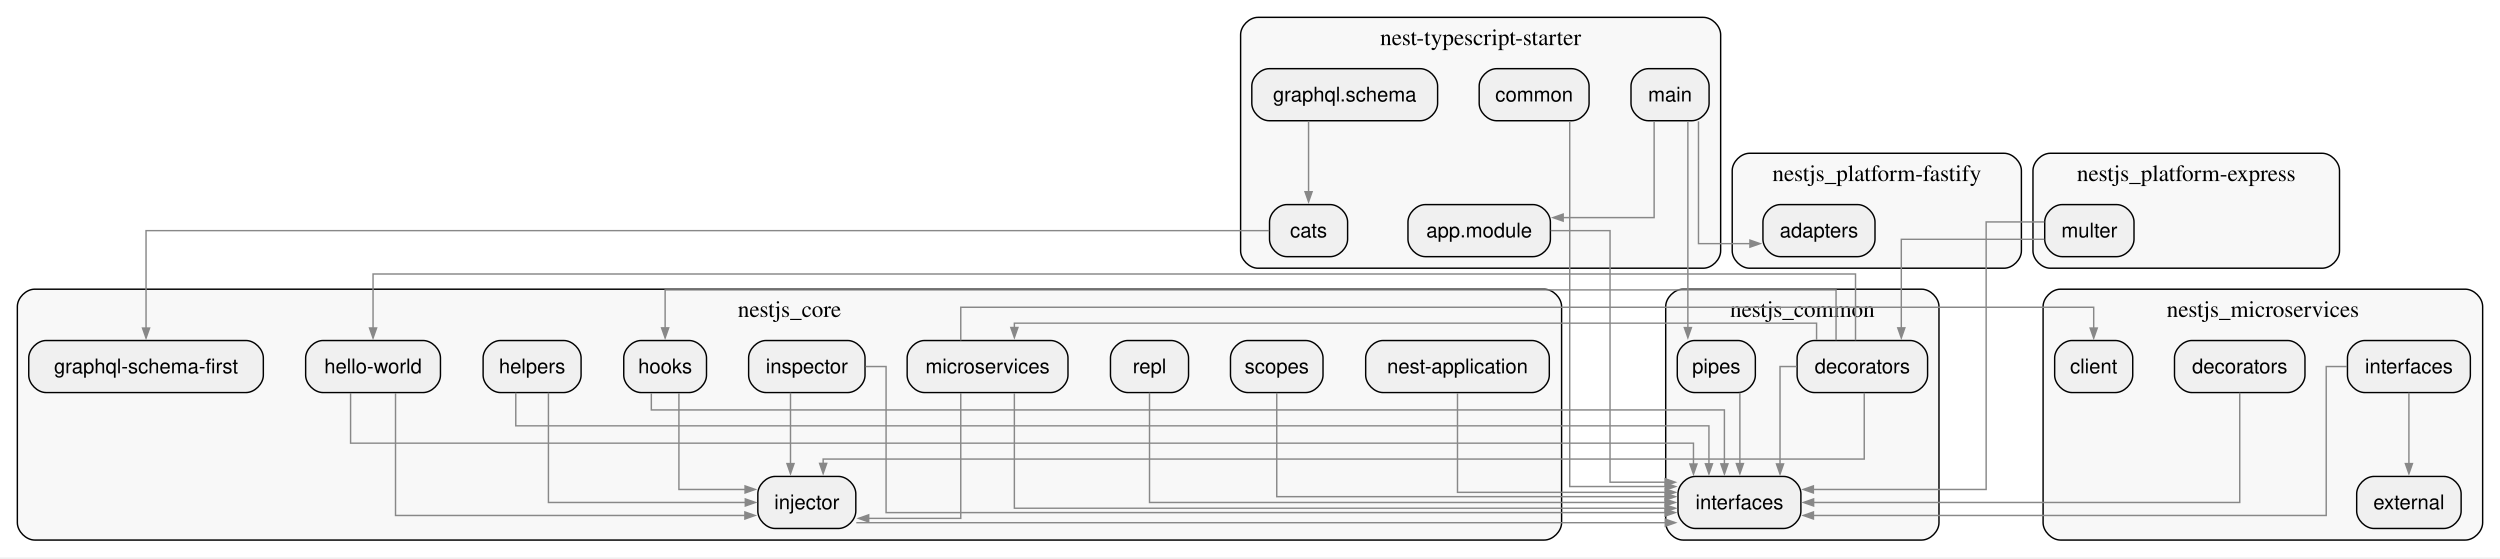
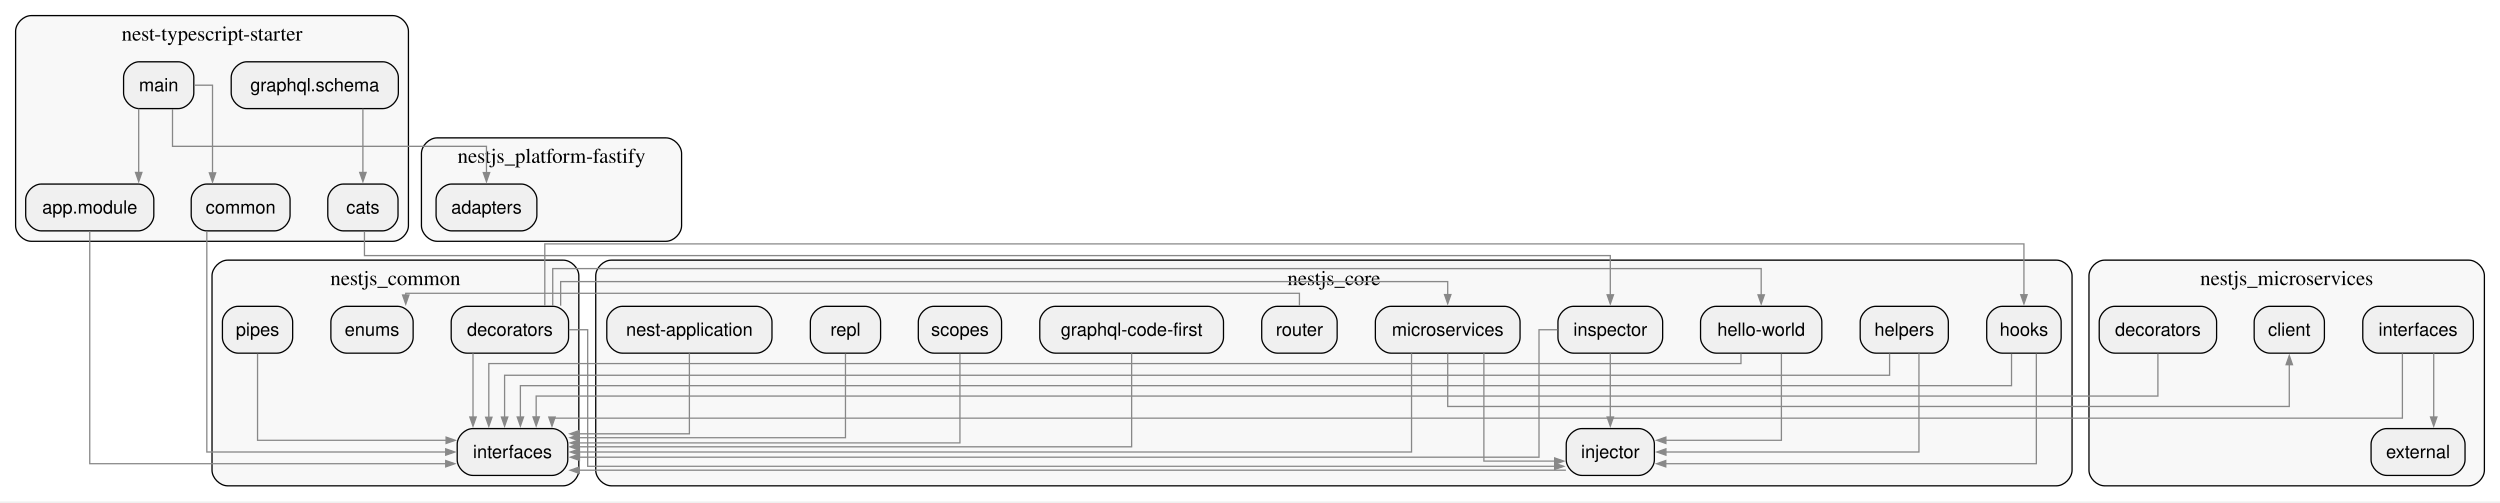
- <svg xmlns="http://www.w3.org/2000/svg" width="1729pt" height="386pt" viewBox="0.00 0.00 1729.00 386.00">
+ <svg xmlns="http://www.w3.org/2000/svg" width="1922pt" height="386pt" viewBox="0.00 0.00 1922.00 386.00">
  <g id="graph0" class="graph" transform="scale(1 1) rotate(0) translate(4 381.5)">
-     <polygon fill="white" stroke="none" points="-4,4 -4,-381.5 1725,-381.5 1725,4 -4,4" />
+     <polygon fill="white" stroke="none" points="-4,4 -4,-381.5 1918,-381.5 1918,4 -4,4" />
    <g id="clust1" class="cluster">
-       <path fill="#f8f8f8" stroke="black" d="M866,-196C866,-196 1174,-196 1174,-196 1180,-196 1186,-202 1186,-208 1186,-208 1186,-357.5 1186,-357.5 1186,-363.5 1180,-369.5 1174,-369.5 1174,-369.5 866,-369.5 866,-369.5 860,-369.5 854,-363.5 854,-357.5 854,-357.5 854,-208 854,-208 854,-202 860,-196 866,-196" />
-       <text xml:space="preserve" text-anchor="middle" x="1020" y="-350.3" font-family="Times,serif" font-size="16.00">nest-typescript-starter</text>
+       <path fill="#f8f8f8" stroke="black" d="M20,-196C20,-196 298,-196 298,-196 304,-196 310,-202 310,-208 310,-208 310,-357.5 310,-357.5 310,-363.5 304,-369.5 298,-369.5 298,-369.5 20,-369.5 20,-369.5 14,-369.5 8,-363.5 8,-357.5 8,-357.5 8,-208 8,-208 8,-202 14,-196 20,-196" />
+       <text xml:space="preserve" text-anchor="middle" x="159" y="-350.3" font-family="Times,serif" font-size="16.00">nest-typescript-starter</text>
    </g>
    <g id="clust2" class="cluster">
-       <path fill="#f8f8f8" stroke="black" d="M1160,-8C1160,-8 1325,-8 1325,-8 1331,-8 1337,-14 1337,-20 1337,-20 1337,-169.5 1337,-169.5 1337,-175.5 1331,-181.5 1325,-181.5 1325,-181.5 1160,-181.5 1160,-181.5 1154,-181.5 1148,-175.5 1148,-169.5 1148,-169.5 1148,-20 1148,-20 1148,-14 1154,-8 1160,-8" />
-       <text xml:space="preserve" text-anchor="middle" x="1242.5" y="-162.3" font-family="Times,serif" font-size="16.00">nestjs_common</text>
+       <path fill="#f8f8f8" stroke="black" d="M171,-8C171,-8 429,-8 429,-8 435,-8 441,-14 441,-20 441,-20 441,-169.5 441,-169.5 441,-175.5 435,-181.5 429,-181.5 429,-181.5 171,-181.5 171,-181.5 165,-181.5 159,-175.5 159,-169.5 159,-169.5 159,-20 159,-20 159,-14 165,-8 171,-8" />
+       <text xml:space="preserve" text-anchor="middle" x="300" y="-162.3" font-family="Times,serif" font-size="16.00">nestjs_common</text>
    </g>
    <g id="clust3" class="cluster">
-       <path fill="#f8f8f8" stroke="black" d="M20,-8C20,-8 1064,-8 1064,-8 1070,-8 1076,-14 1076,-20 1076,-20 1076,-169.5 1076,-169.5 1076,-175.5 1070,-181.5 1064,-181.5 1064,-181.5 20,-181.5 20,-181.5 14,-181.5 8,-175.5 8,-169.5 8,-169.5 8,-20 8,-20 8,-14 14,-8 20,-8" />
-       <text xml:space="preserve" text-anchor="middle" x="542" y="-162.3" font-family="Times,serif" font-size="16.00">nestjs_core</text>
+       <path fill="#f8f8f8" stroke="black" d="M466,-8C466,-8 1577,-8 1577,-8 1583,-8 1589,-14 1589,-20 1589,-20 1589,-169.5 1589,-169.5 1589,-175.5 1583,-181.5 1577,-181.5 1577,-181.5 466,-181.5 466,-181.5 460,-181.5 454,-175.5 454,-169.5 454,-169.5 454,-20 454,-20 454,-14 460,-8 466,-8" />
+       <text xml:space="preserve" text-anchor="middle" x="1021.5" y="-162.3" font-family="Times,serif" font-size="16.00">nestjs_core</text>
    </g>
    <g id="clust4" class="cluster">
-       <path fill="#f8f8f8" stroke="black" d="M1421,-8C1421,-8 1701,-8 1701,-8 1707,-8 1713,-14 1713,-20 1713,-20 1713,-169.5 1713,-169.5 1713,-175.5 1707,-181.5 1701,-181.5 1701,-181.5 1421,-181.5 1421,-181.5 1415,-181.5 1409,-175.5 1409,-169.5 1409,-169.5 1409,-20 1409,-20 1409,-14 1415,-8 1421,-8" />
-       <text xml:space="preserve" text-anchor="middle" x="1561" y="-162.3" font-family="Times,serif" font-size="16.00">nestjs_microservices</text>
+       <path fill="#f8f8f8" stroke="black" d="M1614,-8C1614,-8 1894,-8 1894,-8 1900,-8 1906,-14 1906,-20 1906,-20 1906,-169.5 1906,-169.5 1906,-175.5 1900,-181.5 1894,-181.5 1894,-181.5 1614,-181.5 1614,-181.5 1608,-181.5 1602,-175.5 1602,-169.5 1602,-169.5 1602,-20 1602,-20 1602,-14 1608,-8 1614,-8" />
+       <text xml:space="preserve" text-anchor="middle" x="1754" y="-162.3" font-family="Times,serif" font-size="16.00">nestjs_microservices</text>
    </g>
    <g id="clust5" class="cluster">
-       <path fill="#f8f8f8" stroke="black" d="M1414,-196C1414,-196 1602,-196 1602,-196 1608,-196 1614,-202 1614,-208 1614,-208 1614,-263.5 1614,-263.5 1614,-269.5 1608,-275.5 1602,-275.5 1602,-275.5 1414,-275.5 1414,-275.5 1408,-275.5 1402,-269.5 1402,-263.5 1402,-263.5 1402,-208 1402,-208 1402,-202 1408,-196 1414,-196" />
-       <text xml:space="preserve" text-anchor="middle" x="1508" y="-256.3" font-family="Times,serif" font-size="16.00">nestjs_platform-express</text>
-     </g>
-     <g id="clust6" class="cluster">
-       <path fill="#f8f8f8" stroke="black" d="M1206,-196C1206,-196 1382,-196 1382,-196 1388,-196 1394,-202 1394,-208 1394,-208 1394,-263.5 1394,-263.5 1394,-269.5 1388,-275.5 1382,-275.5 1382,-275.5 1206,-275.5 1206,-275.5 1200,-275.5 1194,-269.5 1194,-263.5 1194,-263.5 1194,-208 1194,-208 1194,-202 1200,-196 1206,-196" />
-       <text xml:space="preserve" text-anchor="middle" x="1294" y="-256.3" font-family="Times,serif" font-size="16.00">nestjs_platform-fastify</text>
+       <path fill="#f8f8f8" stroke="black" d="M332,-196C332,-196 508,-196 508,-196 514,-196 520,-202 520,-208 520,-208 520,-263.5 520,-263.5 520,-269.5 514,-275.5 508,-275.5 508,-275.5 332,-275.5 332,-275.5 326,-275.5 320,-269.5 320,-263.5 320,-263.5 320,-208 320,-208 320,-202 326,-196 332,-196" />
+       <text xml:space="preserve" text-anchor="middle" x="420" y="-256.3" font-family="Times,serif" font-size="16.00">nestjs_platform-fastify</text>
    </g>
    <g id="node1" class="node">
-       <path fill="#f0f0f0" stroke="black" d="M1056.25,-240C1056.25,-240 981.75,-240 981.75,-240 975.75,-240 969.75,-234 969.75,-228 969.75,-228 969.75,-216 969.75,-216 969.75,-210 975.75,-204 981.75,-204 981.75,-204 1056.25,-204 1056.25,-204 1062.25,-204 1068.25,-210 1068.25,-216 1068.25,-216 1068.25,-228 1068.25,-228 1068.25,-234 1062.25,-240 1056.25,-240" />
-       <text xml:space="preserve" text-anchor="middle" x="1019" y="-217.32" font-family="Helvetica,sans-Serif" font-size="14.00">app.module</text>
+       <path fill="#f0f0f0" stroke="black" d="M102.25,-240C102.25,-240 27.75,-240 27.75,-240 21.75,-240 15.75,-234 15.75,-228 15.75,-228 15.75,-216 15.75,-216 15.75,-210 21.75,-204 27.75,-204 27.75,-204 102.25,-204 102.25,-204 108.25,-204 114.25,-210 114.25,-216 114.25,-216 114.25,-228 114.25,-228 114.25,-234 108.25,-240 102.25,-240" />
+       <text xml:space="preserve" text-anchor="middle" x="65" y="-217.32" font-family="Helvetica,sans-Serif" font-size="14.00">app.module</text>
+     </g>
+     <g id="node8" class="node">
+       <path fill="#f0f0f0" stroke="black" d="M420.5,-52C420.5,-52 359.5,-52 359.5,-52 353.5,-52 347.5,-46 347.5,-40 347.5,-40 347.5,-28 347.5,-28 347.5,-22 353.5,-16 359.5,-16 359.5,-16 420.5,-16 420.5,-16 426.5,-16 432.5,-22 432.5,-28 432.5,-28 432.5,-40 432.5,-40 432.5,-46 426.5,-52 420.5,-52" />
+       <text xml:space="preserve" text-anchor="middle" x="390" y="-29.32" font-family="Helvetica,sans-Serif" font-size="14.00">interfaces</text>
+     </g>
+     <g id="edge1" class="edge">
+       <path fill="none" stroke="#888888" d="M65,-203.82C65,-155.05 65,-25 65,-25 65,-25 338.66,-25 338.66,-25" />
+       <polygon fill="#888888" stroke="#888888" points="338.66,-27.45 345.66,-25 338.66,-22.55 338.66,-27.45" />
+     </g>
+     <g id="node2" class="node">
+       <path fill="#f0f0f0" stroke="black" d="M290,-240C290,-240 260,-240 260,-240 254,-240 248,-234 248,-228 248,-228 248,-216 248,-216 248,-210 254,-204 260,-204 260,-204 290,-204 290,-204 296,-204 302,-210 302,-216 302,-216 302,-228 302,-228 302,-234 296,-240 290,-240" />
+       <text xml:space="preserve" text-anchor="middle" x="275" y="-217.32" font-family="Helvetica,sans-Serif" font-size="14.00">cats</text>
+     </g>
+     <g id="node15" class="node">
+       <path fill="#f0f0f0" stroke="black" d="M1262.25,-146C1262.25,-146 1205.75,-146 1205.75,-146 1199.75,-146 1193.75,-140 1193.75,-134 1193.75,-134 1193.75,-122 1193.75,-122 1193.75,-116 1199.75,-110 1205.75,-110 1205.75,-110 1262.25,-110 1262.25,-110 1268.25,-110 1274.25,-116 1274.25,-122 1274.25,-122 1274.25,-134 1274.25,-134 1274.25,-140 1268.25,-146 1262.25,-146" />
+       <text xml:space="preserve" text-anchor="middle" x="1234" y="-123.33" font-family="Helvetica,sans-Serif" font-size="14.00">inspector</text>
+     </g>
+     <g id="edge2" class="edge">
+       <path fill="none" stroke="#888888" d="M276.19,-203.5C276.19,-194.25 276.19,-185 276.19,-185 276.19,-185 1234,-185 1234,-185 1234,-185 1234,-154.86 1234,-154.86" />
+       <polygon fill="#888888" stroke="#888888" points="1236.45,-154.86 1234,-147.86 1231.55,-154.86 1236.45,-154.86" />
+     </g>
+     <g id="node3" class="node">
+       <path fill="#f0f0f0" stroke="black" d="M207,-240C207,-240 155,-240 155,-240 149,-240 143,-234 143,-228 143,-228 143,-216 143,-216 143,-210 149,-204 155,-204 155,-204 207,-204 207,-204 213,-204 219,-210 219,-216 219,-216 219,-228 219,-228 219,-234 213,-240 207,-240" />
+       <text xml:space="preserve" text-anchor="middle" x="181" y="-217.32" font-family="Helvetica,sans-Serif" font-size="14.00">common</text>
+     </g>
+     <g id="edge3" class="edge">
+       <path fill="none" stroke="#888888" d="M155,-203.63C155,-156.33 155,-34 155,-34 155,-34 338.66,-34 338.66,-34" />
+       <polygon fill="#888888" stroke="#888888" points="338.66,-36.45 345.66,-34 338.66,-31.55 338.66,-36.45" />
+     </g>
+     <g id="node4" class="node">
+       <path fill="#f0f0f0" stroke="black" d="M290.25,-334C290.25,-334 185.75,-334 185.75,-334 179.75,-334 173.75,-328 173.75,-322 173.75,-322 173.75,-310 173.75,-310 173.75,-304 179.75,-298 185.75,-298 185.75,-298 290.25,-298 290.25,-298 296.25,-298 302.25,-304 302.25,-310 302.25,-310 302.25,-322 302.25,-322 302.25,-328 296.25,-334 290.25,-334" />
+       <text xml:space="preserve" text-anchor="middle" x="238" y="-311.32" font-family="Helvetica,sans-Serif" font-size="14.00">graphql.schema</text>
+     </g>
+     <g id="edge4" class="edge">
+       <path fill="none" stroke="#888888" d="M275,-297.88C275,-297.88 275,-248.9 275,-248.9" />
+       <polygon fill="#888888" stroke="#888888" points="277.45,-248.9 275,-241.9 272.55,-248.9 277.45,-248.9" />
+     </g>
+     <g id="node5" class="node">
+       <path fill="#f0f0f0" stroke="black" d="M133,-334C133,-334 103,-334 103,-334 97,-334 91,-328 91,-322 91,-322 91,-310 91,-310 91,-304 97,-298 103,-298 103,-298 133,-298 133,-298 139,-298 145,-304 145,-310 145,-310 145,-322 145,-322 145,-328 139,-334 133,-334" />
+       <text xml:space="preserve" text-anchor="middle" x="118" y="-311.32" font-family="Helvetica,sans-Serif" font-size="14.00">main</text>
+     </g>
+     <g id="edge5" class="edge">
+       <path fill="none" stroke="#888888" d="M102.62,-297.88C102.62,-297.88 102.62,-248.9 102.62,-248.9" />
+       <polygon fill="#888888" stroke="#888888" points="105.08,-248.9 102.63,-241.9 100.18,-248.9 105.08,-248.9" />
+     </g>
+     <g id="edge6" class="edge">
+       <path fill="none" stroke="#888888" d="M145.37,-316C153.06,-316 159.38,-316 159.38,-316 159.38,-316 159.38,-248.64 159.38,-248.64" />
+       <polygon fill="#888888" stroke="#888888" points="161.83,-248.64 159.38,-241.64 156.93,-248.64 161.83,-248.64" />
+     </g>
+     <g id="node25" class="node">
+       <path fill="#f0f0f0" stroke="black" d="M396.75,-240C396.75,-240 343.25,-240 343.25,-240 337.25,-240 331.25,-234 331.25,-228 331.25,-228 331.25,-216 331.25,-216 331.25,-210 337.25,-204 343.25,-204 343.25,-204 396.75,-204 396.75,-204 402.75,-204 408.75,-210 408.75,-216 408.75,-216 408.75,-228 408.75,-228 408.75,-234 402.75,-240 396.75,-240" />
+       <text xml:space="preserve" text-anchor="middle" x="370" y="-217.32" font-family="Helvetica,sans-Serif" font-size="14.00">adapters</text>
+     </g>
+     <g id="edge7" class="edge">
+       <path fill="none" stroke="#888888" d="M128.62,-297.69C128.62,-284.5 128.62,-269 128.62,-269 128.62,-269 370,-269 370,-269 370,-269 370,-248.82 370,-248.82" />
+       <polygon fill="#888888" stroke="#888888" points="372.45,-248.82 370,-241.82 367.55,-248.82 372.45,-248.82" />
+     </g>
+     <g id="node6" class="node">
+       <path fill="#f0f0f0" stroke="black" d="M421.12,-146C421.12,-146 354.88,-146 354.88,-146 348.88,-146 342.88,-140 342.88,-134 342.88,-134 342.88,-122 342.88,-122 342.88,-116 348.88,-110 354.88,-110 354.88,-110 421.12,-110 421.12,-110 427.12,-110 433.12,-116 433.12,-122 433.12,-122 433.12,-134 433.12,-134 433.12,-140 427.12,-146 421.12,-146" />
+       <text xml:space="preserve" text-anchor="middle" x="388" y="-123.33" font-family="Helvetica,sans-Serif" font-size="14.00">decorators</text>
+     </g>
+     <g id="edge8" class="edge">
+       <path fill="none" stroke="#888888" d="M359.64,-109.88C359.64,-109.88 359.64,-60.9 359.64,-60.9" />
+       <polygon fill="#888888" stroke="#888888" points="362.09,-60.9 359.64,-53.9 357.19,-60.9 362.09,-60.9" />
+     </g>
+     <g id="node11" class="node">
+       <path fill="#f0f0f0" stroke="black" d="M1384.62,-146C1384.62,-146 1315.38,-146 1315.38,-146 1309.38,-146 1303.38,-140 1303.38,-134 1303.38,-134 1303.38,-122 1303.38,-122 1303.38,-116 1309.38,-110 1315.38,-110 1315.38,-110 1384.62,-110 1384.62,-110 1390.62,-110 1396.62,-116 1396.62,-122 1396.62,-122 1396.62,-134 1396.62,-134 1396.62,-140 1390.62,-146 1384.62,-146" />
+       <text xml:space="preserve" text-anchor="middle" x="1350" y="-123.33" font-family="Helvetica,sans-Serif" font-size="14.00">hello-world</text>
+     </g>
+     <g id="edge9" class="edge">
+       <path fill="none" stroke="#888888" d="M420.94,-146.31C420.94,-159.5 420.94,-175 420.94,-175 420.94,-175 1350,-175 1350,-175 1350,-175 1350,-154.82 1350,-154.82" />
+       <polygon fill="#888888" stroke="#888888" points="1352.45,-154.82 1350,-147.82 1347.55,-154.82 1352.45,-154.82" />
+     </g>
+     <g id="node13" class="node">
+       <path fill="#f0f0f0" stroke="black" d="M1568.62,-146C1568.62,-146 1535.38,-146 1535.38,-146 1529.38,-146 1523.38,-140 1523.38,-134 1523.38,-134 1523.38,-122 1523.38,-122 1523.38,-116 1529.38,-110 1535.38,-110 1535.38,-110 1568.62,-110 1568.62,-110 1574.62,-110 1580.62,-116 1580.62,-122 1580.62,-122 1580.62,-134 1580.62,-134 1580.62,-140 1574.62,-146 1568.62,-146" />
+       <text xml:space="preserve" text-anchor="middle" x="1552" y="-123.33" font-family="Helvetica,sans-Serif" font-size="14.00">hooks</text>
+     </g>
+     <g id="edge10" class="edge">
+       <path fill="none" stroke="#888888" d="M414.84,-146.38C414.84,-165.91 414.84,-194 414.84,-194 414.84,-194 1552,-194 1552,-194 1552,-194 1552,-154.9 1552,-154.9" />
+       <polygon fill="#888888" stroke="#888888" points="1554.45,-154.9 1552,-147.9 1549.55,-154.9 1554.45,-154.9" />
+     </g>
+     <g id="node14" class="node">
+       <path fill="#f0f0f0" stroke="black" d="M1255.88,-52C1255.88,-52 1212.12,-52 1212.12,-52 1206.12,-52 1200.12,-46 1200.12,-40 1200.12,-40 1200.12,-28 1200.12,-28 1200.12,-22 1206.12,-16 1212.12,-16 1212.12,-16 1255.88,-16 1255.88,-16 1261.88,-16 1267.88,-22 1267.88,-28 1267.88,-28 1267.88,-40 1267.88,-40 1267.88,-46 1261.88,-52 1255.88,-52" />
+       <text xml:space="preserve" text-anchor="middle" x="1234" y="-29.32" font-family="Helvetica,sans-Serif" font-size="14.00">injector</text>
+     </g>
+     <g id="edge11" class="edge">
+       <path fill="none" stroke="#888888" d="M433.33,-128C441.68,-128 447.81,-128 447.81,-128 447.81,-128 447.81,-23 447.81,-23 447.81,-23 1191.2,-23 1191.2,-23" />
+       <polygon fill="#888888" stroke="#888888" points="1191.2,-25.45 1198.2,-23 1191.2,-20.55 1191.2,-25.45" />
+     </g>
+     <g id="node16" class="node">
+       <path fill="#f0f0f0" stroke="black" d="M1152.62,-146C1152.62,-146 1065.38,-146 1065.38,-146 1059.38,-146 1053.38,-140 1053.38,-134 1053.38,-134 1053.38,-122 1053.38,-122 1053.38,-116 1059.38,-110 1065.38,-110 1065.38,-110 1152.62,-110 1152.62,-110 1158.62,-110 1164.62,-116 1164.62,-122 1164.62,-122 1164.62,-134 1164.62,-134 1164.62,-140 1158.62,-146 1152.62,-146" />
+       <text xml:space="preserve" text-anchor="middle" x="1109" y="-123.33" font-family="Helvetica,sans-Serif" font-size="14.00">microservices</text>
+     </g>
+     <g id="edge12" class="edge">
+       <path fill="none" stroke="#888888" d="M427.03,-146.5C427.03,-155.75 427.03,-165 427.03,-165 427.03,-165 1109,-165 1109,-165 1109,-165 1109,-155.01 1109,-155.01" />
+       <polygon fill="#888888" stroke="#888888" points="1111.45,-155.01 1109,-148.01 1106.55,-155.01 1111.45,-155.01" />
    </g>
    <g id="node7" class="node">
-       <path fill="#f0f0f0" stroke="black" d="M1229.5,-52C1229.5,-52 1168.5,-52 1168.5,-52 1162.5,-52 1156.5,-46 1156.5,-40 1156.5,-40 1156.5,-28 1156.5,-28 1156.5,-22 1162.5,-16 1168.5,-16 1168.5,-16 1229.5,-16 1229.5,-16 1235.5,-16 1241.5,-22 1241.5,-28 1241.5,-28 1241.5,-40 1241.5,-40 1241.5,-46 1235.5,-52 1229.5,-52" />
-       <text xml:space="preserve" text-anchor="middle" x="1199" y="-29.32" font-family="Helvetica,sans-Serif" font-size="14.00">interfaces</text>
-     </g>
-     <g id="edge1" class="edge">
-       <path fill="none" stroke="#888888" d="M1068.49,-222C1089.61,-222 1109.5,-222 1109.5,-222 1109.5,-222 1109.5,-48 1109.5,-48 1109.5,-48 1147.57,-48 1147.57,-48" />
-       <polygon fill="#888888" stroke="#888888" points="1147.57,-50.45 1154.57,-48 1147.57,-45.55 1147.57,-50.45" />
-     </g>
-     <g id="node2" class="node">
-       <path fill="#f0f0f0" stroke="black" d="M916,-240C916,-240 886,-240 886,-240 880,-240 874,-234 874,-228 874,-228 874,-216 874,-216 874,-210 880,-204 886,-204 886,-204 916,-204 916,-204 922,-204 928,-210 928,-216 928,-216 928,-228 928,-228 928,-234 922,-240 916,-240" />
-       <text xml:space="preserve" text-anchor="middle" x="901" y="-217.32" font-family="Helvetica,sans-Serif" font-size="14.00">cats</text>
+       <path fill="#f0f0f0" stroke="black" d="M301.62,-146C301.62,-146 262.38,-146 262.38,-146 256.38,-146 250.38,-140 250.38,-134 250.38,-134 250.38,-122 250.38,-122 250.38,-116 256.38,-110 262.38,-110 262.38,-110 301.62,-110 301.62,-110 307.62,-110 313.62,-116 313.62,-122 313.62,-122 313.62,-134 313.62,-134 313.62,-140 307.62,-146 301.62,-146" />
+       <text xml:space="preserve" text-anchor="middle" x="282" y="-123.33" font-family="Helvetica,sans-Serif" font-size="14.00">enums</text>
    </g>
    <g id="node9" class="node">
-       <path fill="#f0f0f0" stroke="black" d="M166.12,-146C166.12,-146 27.88,-146 27.88,-146 21.88,-146 15.88,-140 15.88,-134 15.88,-134 15.88,-122 15.88,-122 15.88,-116 21.88,-110 27.88,-110 27.88,-110 166.12,-110 166.12,-110 172.12,-110 178.12,-116 178.12,-122 178.12,-122 178.12,-134 178.12,-134 178.12,-140 172.12,-146 166.12,-146" />
-       <text xml:space="preserve" text-anchor="middle" x="97" y="-123.33" font-family="Helvetica,sans-Serif" font-size="14.00">graphql-schema-first</text>
-     </g>
-     <g id="edge2" class="edge">
-       <path fill="none" stroke="#888888" d="M873.79,-222C733.35,-222 97,-222 97,-222 97,-222 97,-154.64 97,-154.64" />
-       <polygon fill="#888888" stroke="#888888" points="99.45,-154.64 97,-147.64 94.55,-154.64 99.45,-154.64" />
-     </g>
-     <g id="node3" class="node">
-       <path fill="#f0f0f0" stroke="black" d="M1083,-334C1083,-334 1031,-334 1031,-334 1025,-334 1019,-328 1019,-322 1019,-322 1019,-310 1019,-310 1019,-304 1025,-298 1031,-298 1031,-298 1083,-298 1083,-298 1089,-298 1095,-304 1095,-310 1095,-310 1095,-322 1095,-322 1095,-328 1089,-334 1083,-334" />
-       <text xml:space="preserve" text-anchor="middle" x="1057" y="-311.32" font-family="Helvetica,sans-Serif" font-size="14.00">common</text>
-     </g>
-     <g id="edge3" class="edge">
-       <path fill="none" stroke="#888888" d="M1081.62,-297.8C1081.62,-237.04 1081.62,-45 1081.62,-45 1081.62,-45 1147.78,-45 1147.78,-45" />
-       <polygon fill="#888888" stroke="#888888" points="1147.78,-47.45 1154.78,-45 1147.78,-42.55 1147.78,-47.45" />
-     </g>
-     <g id="node4" class="node">
-       <path fill="#f0f0f0" stroke="black" d="M978.25,-334C978.25,-334 873.75,-334 873.75,-334 867.75,-334 861.75,-328 861.75,-322 861.75,-322 861.75,-310 861.75,-310 861.75,-304 867.75,-298 873.75,-298 873.75,-298 978.25,-298 978.25,-298 984.25,-298 990.25,-304 990.25,-310 990.25,-310 990.25,-322 990.25,-322 990.25,-328 984.25,-334 978.25,-334" />
-       <text xml:space="preserve" text-anchor="middle" x="926" y="-311.32" font-family="Helvetica,sans-Serif" font-size="14.00">graphql.schema</text>
-     </g>
-     <g id="edge4" class="edge">
-       <path fill="none" stroke="#888888" d="M901,-297.88C901,-297.88 901,-248.9 901,-248.9" />
-       <polygon fill="#888888" stroke="#888888" points="903.45,-248.9 901,-241.9 898.55,-248.9 903.45,-248.9" />
-     </g>
-     <g id="node5" class="node">
-       <path fill="#f0f0f0" stroke="black" d="M1166,-334C1166,-334 1136,-334 1136,-334 1130,-334 1124,-328 1124,-322 1124,-322 1124,-310 1124,-310 1124,-304 1130,-298 1136,-298 1136,-298 1166,-298 1166,-298 1172,-298 1178,-304 1178,-310 1178,-310 1178,-322 1178,-322 1178,-328 1172,-334 1166,-334" />
-       <text xml:space="preserve" text-anchor="middle" x="1151" y="-311.32" font-family="Helvetica,sans-Serif" font-size="14.00">main</text>
-     </g>
-     <g id="edge5" class="edge">
-       <path fill="none" stroke="#888888" d="M1140,-297.56C1140,-272.56 1140,-231 1140,-231 1140,-231 1077.08,-231 1077.08,-231" />
-       <polygon fill="#888888" stroke="#888888" points="1077.08,-228.55 1070.08,-231 1077.08,-233.45 1077.08,-228.55" />
-     </g>
-     <g id="node8" class="node">
-       <path fill="#f0f0f0" stroke="black" d="M1198,-146C1198,-146 1168,-146 1168,-146 1162,-146 1156,-140 1156,-134 1156,-134 1156,-122 1156,-122 1156,-116 1162,-110 1168,-110 1168,-110 1198,-110 1198,-110 1204,-110 1210,-116 1210,-122 1210,-122 1210,-134 1210,-134 1210,-140 1204,-146 1198,-146" />
-       <text xml:space="preserve" text-anchor="middle" x="1183" y="-123.33" font-family="Helvetica,sans-Serif" font-size="14.00">pipes</text>
-     </g>
-     <g id="edge6" class="edge">
-       <path fill="none" stroke="#888888" d="M1163.33,-297.63C1163.33,-297.63 1163.33,-154.96 1163.33,-154.96" />
-       <polygon fill="#888888" stroke="#888888" points="1165.78,-154.96 1163.33,-147.96 1160.88,-154.96 1165.78,-154.96" />
+       <path fill="#f0f0f0" stroke="black" d="M209,-146C209,-146 179,-146 179,-146 173,-146 167,-140 167,-134 167,-134 167,-122 167,-122 167,-116 173,-110 179,-110 179,-110 209,-110 209,-110 215,-110 221,-116 221,-122 221,-122 221,-134 221,-134 221,-140 215,-146 209,-146" />
+       <text xml:space="preserve" text-anchor="middle" x="194" y="-123.33" font-family="Helvetica,sans-Serif" font-size="14.00">pipes</text>
+     </g>
+     <g id="edge13" class="edge">
+       <path fill="none" stroke="#888888" d="M194,-109.56C194,-84.56 194,-43 194,-43 194,-43 338.96,-43 338.96,-43" />
+       <polygon fill="#888888" stroke="#888888" points="338.96,-45.45 345.96,-43 338.96,-40.55 338.96,-45.45" />
+     </g>
+     <g id="node10" class="node">
+       <path fill="#f0f0f0" stroke="black" d="M924.62,-146C924.62,-146 807.38,-146 807.38,-146 801.38,-146 795.38,-140 795.38,-134 795.38,-134 795.38,-122 795.38,-122 795.38,-116 801.38,-110 807.38,-110 807.38,-110 924.62,-110 924.62,-110 930.62,-110 936.62,-116 936.62,-122 936.62,-122 936.62,-134 936.62,-134 936.62,-140 930.62,-146 924.62,-146" />
+       <text xml:space="preserve" text-anchor="middle" x="866" y="-123.33" font-family="Helvetica,sans-Serif" font-size="14.00">graphql-code-first</text>
+     </g>
+     <g id="edge14" class="edge">
+       <path fill="none" stroke="#888888" d="M866,-109.79C866,-83.49 866,-38 866,-38 866,-38 441.17,-38 441.17,-38" />
+       <polygon fill="#888888" stroke="#888888" points="441.17,-35.55 434.17,-38 441.17,-40.45 441.17,-35.55" />
+     </g>
+     <g id="edge15" class="edge">
+       <path fill="none" stroke="#888888" d="M1334.46,-109.66C1334.46,-105.36 1334.46,-102 1334.46,-102 1334.46,-102 371.79,-102 371.79,-102 371.79,-102 371.79,-60.74 371.79,-60.74" />
+       <polygon fill="#888888" stroke="#888888" points="374.24,-60.74 371.79,-53.74 369.34,-60.74 374.24,-60.74" />
+     </g>
+     <g id="edge16" class="edge">
+       <path fill="none" stroke="#888888" d="M1365.54,-109.56C1365.54,-84.56 1365.54,-43 1365.54,-43 1365.54,-43 1276.73,-43 1276.73,-43" />
+       <polygon fill="#888888" stroke="#888888" points="1276.73,-40.55 1269.73,-43 1276.73,-45.45 1276.73,-40.55" />
+     </g>
+     <g id="node12" class="node">
+       <path fill="#f0f0f0" stroke="black" d="M1481.88,-146C1481.88,-146 1438.12,-146 1438.12,-146 1432.12,-146 1426.12,-140 1426.12,-134 1426.12,-134 1426.12,-122 1426.12,-122 1426.12,-116 1432.12,-110 1438.12,-110 1438.12,-110 1481.88,-110 1481.88,-110 1487.88,-110 1493.88,-116 1493.88,-122 1493.88,-122 1493.88,-134 1493.88,-134 1493.88,-140 1487.88,-146 1481.88,-146" />
+       <text xml:space="preserve" text-anchor="middle" x="1460" y="-123.33" font-family="Helvetica,sans-Serif" font-size="14.00">helpers</text>
+     </g>
+     <g id="edge17" class="edge">
+       <path fill="none" stroke="#888888" d="M1448.71,-109.68C1448.71,-101.21 1448.71,-93 1448.71,-93 1448.71,-93 383.93,-93 383.93,-93 383.93,-93 383.93,-60.86 383.93,-60.86" />
+       <polygon fill="#888888" stroke="#888888" points="386.38,-60.86 383.93,-53.86 381.48,-60.86 386.38,-60.86" />
+     </g>
+     <g id="edge18" class="edge">
+       <path fill="none" stroke="#888888" d="M1471.29,-109.88C1471.29,-82.56 1471.29,-34 1471.29,-34 1471.29,-34 1276.76,-34 1276.76,-34" />
+       <polygon fill="#888888" stroke="#888888" points="1276.76,-31.55 1269.76,-34 1276.76,-36.45 1276.76,-31.55" />
+     </g>
+     <g id="edge19" class="edge">
+       <path fill="none" stroke="#888888" d="M1542.46,-109.51C1542.46,-97.86 1542.46,-85 1542.46,-85 1542.46,-85 396.07,-85 396.07,-85 396.07,-85 396.07,-60.93 396.07,-60.93" />
+       <polygon fill="#888888" stroke="#888888" points="398.52,-60.93 396.07,-53.93 393.62,-60.93 398.52,-60.93" />
+     </g>
+     <g id="edge20" class="edge">
+       <path fill="none" stroke="#888888" d="M1561.54,-109.59C1561.54,-79.96 1561.54,-25 1561.54,-25 1561.54,-25 1276.64,-25 1276.64,-25" />
+       <polygon fill="#888888" stroke="#888888" points="1276.64,-22.55 1269.64,-25 1276.64,-27.45 1276.64,-22.55" />
+     </g>
+     <g id="edge21" class="edge">
+       <path fill="none" stroke="#888888" d="M1199.87,-20C1199.87,-20 441.38,-20 441.38,-20" />
+       <polygon fill="#888888" stroke="#888888" points="441.38,-17.55 434.38,-20 441.38,-22.45 441.38,-17.55" />
+     </g>
+     <g id="edge22" class="edge">
+       <path fill="none" stroke="#888888" d="M1193.3,-128C1185.23,-128 1179.19,-128 1179.19,-128 1179.19,-128 1179.19,-30 1179.19,-30 1179.19,-30 441.5,-30 441.5,-30" />
+       <polygon fill="#888888" stroke="#888888" points="441.5,-27.55 434.5,-30 441.5,-32.45 441.5,-27.55" />
+     </g>
+     <g id="edge23" class="edge">
+       <path fill="none" stroke="#888888" d="M1234,-109.88C1234,-109.88 1234,-60.9 1234,-60.9" />
+       <polygon fill="#888888" stroke="#888888" points="1236.45,-60.9 1234,-53.9 1231.55,-60.9 1236.45,-60.9" />
+     </g>
+     <g id="edge24" class="edge">
+       <path fill="none" stroke="#888888" d="M1081.19,-109.88C1081.19,-82.56 1081.19,-34 1081.19,-34 1081.19,-34 441.49,-34 441.49,-34" />
+       <polygon fill="#888888" stroke="#888888" points="441.49,-31.55 434.49,-34 441.49,-36.45 441.49,-31.55" />
+     </g>
+     <g id="edge25" class="edge">
+       <path fill="none" stroke="#888888" d="M1136.81,-109.94C1136.81,-80.89 1136.81,-27 1136.81,-27 1136.81,-27 1191.22,-27 1191.22,-27" />
+       <polygon fill="#888888" stroke="#888888" points="1191.22,-29.45 1198.22,-27 1191.22,-24.55 1191.22,-29.45" />
+     </g>
+     <g id="node21" class="node">
+       <path fill="#f0f0f0" stroke="black" d="M1771,-146C1771,-146 1741,-146 1741,-146 1735,-146 1729,-140 1729,-134 1729,-134 1729,-122 1729,-122 1729,-116 1735,-110 1741,-110 1741,-110 1771,-110 1771,-110 1777,-110 1783,-116 1783,-122 1783,-122 1783,-134 1783,-134 1783,-140 1777,-146 1771,-146" />
+       <text xml:space="preserve" text-anchor="middle" x="1756" y="-123.33" font-family="Helvetica,sans-Serif" font-size="14.00">client</text>
+     </g>
+     <g id="edge26" class="edge">
+       <path fill="none" stroke="#888888" d="M1109,-109.66C1109,-92.34 1109,-69 1109,-69 1109,-69 1756,-69 1756,-69 1756,-69 1756,-101.14 1756,-101.14" />
+       <polygon fill="#888888" stroke="#888888" points="1753.55,-101.14 1756,-108.14 1758.45,-101.14 1753.55,-101.14" />
+     </g>
+     <g id="node17" class="node">
+       <path fill="#f0f0f0" stroke="black" d="M577.5,-146C577.5,-146 474.5,-146 474.5,-146 468.5,-146 462.5,-140 462.5,-134 462.5,-134 462.5,-122 462.5,-122 462.5,-116 468.5,-110 474.5,-110 474.5,-110 577.5,-110 577.5,-110 583.5,-110 589.5,-116 589.5,-122 589.5,-122 589.5,-134 589.5,-134 589.5,-140 583.5,-146 577.5,-146" />
+       <text xml:space="preserve" text-anchor="middle" x="526" y="-123.33" font-family="Helvetica,sans-Serif" font-size="14.00">nest-application</text>
+     </g>
+     <g id="edge27" class="edge">
+       <path fill="none" stroke="#888888" d="M526,-109.85C526,-86.24 526,-48 526,-48 526,-48 441.17,-48 441.17,-48" />
+       <polygon fill="#888888" stroke="#888888" points="441.17,-45.55 434.17,-48 441.17,-50.45 441.17,-45.55" />
+     </g>
+     <g id="node18" class="node">
+       <path fill="#f0f0f0" stroke="black" d="M661,-146C661,-146 631,-146 631,-146 625,-146 619,-140 619,-134 619,-134 619,-122 619,-122 619,-116 625,-110 631,-110 631,-110 661,-110 661,-110 667,-110 673,-116 673,-122 673,-122 673,-134 673,-134 673,-140 667,-146 661,-146" />
+       <text xml:space="preserve" text-anchor="middle" x="646" y="-123.33" font-family="Helvetica,sans-Serif" font-size="14.00">repl</text>
+     </g>
+     <g id="edge28" class="edge">
+       <path fill="none" stroke="#888888" d="M646,-109.58C646,-85.13 646,-45 646,-45 646,-45 441.36,-45 441.36,-45" />
+       <polygon fill="#888888" stroke="#888888" points="441.36,-42.55 434.36,-45 441.36,-47.45 441.36,-42.55" />
+     </g>
+     <g id="node19" class="node">
+       <path fill="#f0f0f0" stroke="black" d="M1012,-146C1012,-146 978,-146 978,-146 972,-146 966,-140 966,-134 966,-134 966,-122 966,-122 966,-116 972,-110 978,-110 978,-110 1012,-110 1012,-110 1018,-110 1024,-116 1024,-122 1024,-122 1024,-134 1024,-134 1024,-140 1018,-146 1012,-146" />
+       <text xml:space="preserve" text-anchor="middle" x="995" y="-123.33" font-family="Helvetica,sans-Serif" font-size="14.00">router</text>
+     </g>
+     <g id="edge29" class="edge">
+       <path fill="none" stroke="#888888" d="M995,-146.21C995,-151.55 995,-156 995,-156 995,-156 307.94,-156 307.94,-156 307.94,-156 307.94,-154.72 307.94,-154.72" />
+       <polygon fill="#888888" stroke="#888888" points="310.39,-154.72 307.94,-147.72 305.49,-154.72 310.39,-154.72" />
+     </g>
+     <g id="node20" class="node">
+       <path fill="#f0f0f0" stroke="black" d="M754,-146C754,-146 714,-146 714,-146 708,-146 702,-140 702,-134 702,-134 702,-122 702,-122 702,-116 708,-110 714,-110 714,-110 754,-110 754,-110 760,-110 766,-116 766,-122 766,-122 766,-134 766,-134 766,-140 760,-146 754,-146" />
+       <text xml:space="preserve" text-anchor="middle" x="734" y="-123.33" font-family="Helvetica,sans-Serif" font-size="14.00">scopes</text>
+     </g>
+     <g id="edge30" class="edge">
+       <path fill="none" stroke="#888888" d="M734,-109.55C734,-84.01 734,-41 734,-41 734,-41 441.39,-41 441.39,-41" />
+       <polygon fill="#888888" stroke="#888888" points="441.39,-38.55 434.39,-41 441.39,-43.45 441.39,-38.55" />
+     </g>
+     <g id="node22" class="node">
+       <path fill="#f0f0f0" stroke="black" d="M1688.12,-146C1688.12,-146 1621.88,-146 1621.88,-146 1615.88,-146 1609.88,-140 1609.88,-134 1609.88,-134 1609.88,-122 1609.88,-122 1609.88,-116 1615.88,-110 1621.88,-110 1621.88,-110 1688.12,-110 1688.12,-110 1694.12,-110 1700.12,-116 1700.12,-122 1700.12,-122 1700.12,-134 1700.12,-134 1700.12,-140 1694.12,-146 1688.12,-146" />
+       <text xml:space="preserve" text-anchor="middle" x="1655" y="-123.33" font-family="Helvetica,sans-Serif" font-size="14.00">decorators</text>
+     </g>
+     <g id="edge32" class="edge">
+       <path fill="none" stroke="#888888" d="M1655,-109.59C1655,-94.98 1655,-77 1655,-77 1655,-77 408.21,-77 408.21,-77 408.21,-77 408.21,-61 408.21,-61" />
+       <polygon fill="#888888" stroke="#888888" points="410.66,-61 408.21,-54 405.76,-61 410.66,-61" />
+     </g>
+     <g id="node23" class="node">
+       <path fill="#f0f0f0" stroke="black" d="M1879.12,-52C1879.12,-52 1830.88,-52 1830.88,-52 1824.88,-52 1818.88,-46 1818.88,-40 1818.88,-40 1818.88,-28 1818.88,-28 1818.88,-22 1824.88,-16 1830.88,-16 1830.88,-16 1879.12,-16 1879.12,-16 1885.12,-16 1891.12,-22 1891.12,-28 1891.12,-28 1891.12,-40 1891.12,-40 1891.12,-46 1885.12,-52 1879.12,-52" />
+       <text xml:space="preserve" text-anchor="middle" x="1855" y="-29.32" font-family="Helvetica,sans-Serif" font-size="14.00">external</text>
    </g>
    <g id="node24" class="node">
-       <path fill="#f0f0f0" stroke="black" d="M1280.75,-240C1280.75,-240 1227.25,-240 1227.25,-240 1221.25,-240 1215.25,-234 1215.25,-228 1215.25,-228 1215.25,-216 1215.25,-216 1215.25,-210 1221.25,-204 1227.25,-204 1227.25,-204 1280.75,-204 1280.75,-204 1286.75,-204 1292.75,-210 1292.75,-216 1292.75,-216 1292.75,-228 1292.75,-228 1292.75,-234 1286.75,-240 1280.75,-240" />
-       <text xml:space="preserve" text-anchor="middle" x="1254" y="-217.32" font-family="Helvetica,sans-Serif" font-size="14.00">adapters</text>
-     </g>
-     <g id="edge7" class="edge">
-       <path fill="none" stroke="#888888" d="M1170.67,-297.59C1170.67,-267.96 1170.67,-213 1170.67,-213 1170.67,-213 1206.26,-213 1206.26,-213" />
-       <polygon fill="#888888" stroke="#888888" points="1206.26,-215.45 1213.26,-213 1206.26,-210.55 1206.26,-215.45" />
-     </g>
-     <g id="node6" class="node">
-       <path fill="#f0f0f0" stroke="black" d="M1317.12,-146C1317.12,-146 1250.88,-146 1250.88,-146 1244.88,-146 1238.88,-140 1238.88,-134 1238.88,-134 1238.88,-122 1238.88,-122 1238.88,-116 1244.88,-110 1250.88,-110 1250.88,-110 1317.12,-110 1317.12,-110 1323.12,-110 1329.12,-116 1329.12,-122 1329.12,-122 1329.12,-134 1329.12,-134 1329.12,-140 1323.12,-146 1317.12,-146" />
-       <text xml:space="preserve" text-anchor="middle" x="1284" y="-123.33" font-family="Helvetica,sans-Serif" font-size="14.00">decorators</text>
-     </g>
-     <g id="edge8" class="edge">
-       <path fill="none" stroke="#888888" d="M1238.58,-128C1231.82,-128 1227.06,-128 1227.06,-128 1227.06,-128 1227.06,-60.64 1227.06,-60.64" />
-       <polygon fill="#888888" stroke="#888888" points="1229.51,-60.64 1227.06,-53.64 1224.61,-60.64 1229.51,-60.64" />
-     </g>
-     <g id="node10" class="node">
-       <path fill="#f0f0f0" stroke="black" d="M288.62,-146C288.62,-146 219.38,-146 219.38,-146 213.38,-146 207.38,-140 207.38,-134 207.38,-134 207.38,-122 207.38,-122 207.38,-116 213.38,-110 219.38,-110 219.38,-110 288.62,-110 288.62,-110 294.62,-110 300.62,-116 300.62,-122 300.62,-122 300.62,-134 300.62,-134 300.62,-140 294.62,-146 288.62,-146" />
-       <text xml:space="preserve" text-anchor="middle" x="254" y="-123.33" font-family="Helvetica,sans-Serif" font-size="14.00">hello-world</text>
-     </g>
-     <g id="edge9" class="edge">
-       <path fill="none" stroke="#888888" d="M1279.28,-146.17C1279.28,-165.09 1279.28,-192 1279.28,-192 1279.28,-192 254,-192 254,-192 254,-192 254,-154.68 254,-154.68" />
-       <polygon fill="#888888" stroke="#888888" points="256.45,-154.68 254,-147.68 251.55,-154.68 256.45,-154.68" />
-     </g>
-     <g id="node12" class="node">
-       <path fill="#f0f0f0" stroke="black" d="M472.62,-146C472.62,-146 439.38,-146 439.38,-146 433.38,-146 427.38,-140 427.38,-134 427.38,-134 427.38,-122 427.38,-122 427.38,-116 433.38,-110 439.38,-110 439.38,-110 472.62,-110 472.62,-110 478.62,-110 484.62,-116 484.62,-122 484.62,-122 484.62,-134 484.62,-134 484.62,-140 478.62,-146 472.62,-146" />
-       <text xml:space="preserve" text-anchor="middle" x="456" y="-123.33" font-family="Helvetica,sans-Serif" font-size="14.00">hooks</text>
-     </g>
-     <g id="edge10" class="edge">
-       <path fill="none" stroke="#888888" d="M1265.81,-146.24C1265.81,-161.57 1265.81,-181 1265.81,-181 1265.81,-181 456,-181 456,-181 456,-181 456,-154.75 456,-154.75" />
-       <polygon fill="#888888" stroke="#888888" points="458.45,-154.75 456,-147.75 453.55,-154.75 458.45,-154.75" />
-     </g>
-     <g id="node13" class="node">
-       <path fill="#f0f0f0" stroke="black" d="M575.88,-52C575.88,-52 532.12,-52 532.12,-52 526.12,-52 520.12,-46 520.12,-40 520.12,-40 520.12,-28 520.12,-28 520.12,-22 526.12,-16 532.12,-16 532.12,-16 575.88,-16 575.88,-16 581.88,-16 587.88,-22 587.88,-28 587.88,-28 587.88,-40 587.88,-40 587.88,-46 581.88,-52 575.88,-52" />
-       <text xml:space="preserve" text-anchor="middle" x="554" y="-29.32" font-family="Helvetica,sans-Serif" font-size="14.00">injector</text>
-     </g>
-     <g id="edge11" class="edge">
-       <path fill="none" stroke="#888888" d="M1285.31,-109.83C1285.31,-90.91 1285.31,-64 1285.31,-64 1285.31,-64 565.29,-64 565.29,-64 565.29,-64 565.29,-61 565.29,-61" />
-       <polygon fill="#888888" stroke="#888888" points="567.74,-61 565.29,-54 562.84,-61 567.74,-61" />
-     </g>
-     <g id="node15" class="node">
-       <path fill="#f0f0f0" stroke="black" d="M722.62,-146C722.62,-146 635.38,-146 635.38,-146 629.38,-146 623.38,-140 623.38,-134 623.38,-134 623.38,-122 623.38,-122 623.38,-116 629.38,-110 635.38,-110 635.38,-110 722.62,-110 722.62,-110 728.62,-110 734.62,-116 734.62,-122 734.62,-122 734.62,-134 734.62,-134 734.62,-140 728.62,-146 722.62,-146" />
-       <text xml:space="preserve" text-anchor="middle" x="679" y="-123.33" font-family="Helvetica,sans-Serif" font-size="14.00">microservices</text>
-     </g>
-     <g id="edge12" class="edge">
-       <path fill="none" stroke="#888888" d="M1252.34,-146.49C1252.34,-152.66 1252.34,-158 1252.34,-158 1252.34,-158 697.54,-158 697.54,-158 697.54,-158 697.54,-155 697.54,-155" />
-       <polygon fill="#888888" stroke="#888888" points="699.99,-155 697.54,-148 695.09,-155 699.99,-155" />
-     </g>
-     <g id="edge13" class="edge">
-       <path fill="none" stroke="#888888" d="M1199.3,-109.88C1199.3,-109.88 1199.3,-60.9 1199.3,-60.9" />
-       <polygon fill="#888888" stroke="#888888" points="1201.75,-60.9 1199.3,-53.9 1196.85,-60.9 1201.75,-60.9" />
-     </g>
-     <g id="edge14" class="edge">
-       <path fill="none" stroke="#888888" d="M238.46,-109.76C238.46,-94.43 238.46,-75 238.46,-75 238.46,-75 1167.2,-75 1167.2,-75 1167.2,-75 1167.2,-60.62 1167.2,-60.62" />
-       <polygon fill="#888888" stroke="#888888" points="1169.65,-60.62 1167.2,-53.62 1164.75,-60.62 1169.65,-60.62" />
-     </g>
-     <g id="edge15" class="edge">
-       <path fill="none" stroke="#888888" d="M269.54,-109.59C269.54,-79.96 269.54,-25 269.54,-25 269.54,-25 511.17,-25 511.17,-25" />
-       <polygon fill="#888888" stroke="#888888" points="511.17,-27.45 518.17,-25 511.17,-22.55 511.17,-27.45" />
-     </g>
-     <g id="node11" class="node">
-       <path fill="#f0f0f0" stroke="black" d="M385.88,-146C385.88,-146 342.12,-146 342.12,-146 336.12,-146 330.12,-140 330.12,-134 330.12,-134 330.12,-122 330.12,-122 330.12,-116 336.12,-110 342.12,-110 342.12,-110 385.88,-110 385.88,-110 391.88,-110 397.88,-116 397.88,-122 397.88,-122 397.88,-134 397.88,-134 397.88,-140 391.88,-146 385.88,-146" />
-       <text xml:space="preserve" text-anchor="middle" x="364" y="-123.33" font-family="Helvetica,sans-Serif" font-size="14.00">helpers</text>
-     </g>
-     <g id="edge16" class="edge">
-       <path fill="none" stroke="#888888" d="M352.71,-109.9C352.71,-98.91 352.71,-87 352.71,-87 352.71,-87 1177.9,-87 1177.9,-87 1177.9,-87 1177.9,-60.75 1177.9,-60.75" />
-       <polygon fill="#888888" stroke="#888888" points="1180.35,-60.75 1177.9,-53.75 1175.45,-60.75 1180.35,-60.75" />
-     </g>
-     <g id="edge17" class="edge">
-       <path fill="none" stroke="#888888" d="M375.29,-109.88C375.29,-82.56 375.29,-34 375.29,-34 375.29,-34 511.45,-34 511.45,-34" />
-       <polygon fill="#888888" stroke="#888888" points="511.45,-36.45 518.45,-34 511.45,-31.55 511.45,-36.45" />
-     </g>
-     <g id="edge18" class="edge">
-       <path fill="none" stroke="#888888" d="M446.46,-109.51C446.46,-103.34 446.46,-98 446.46,-98 446.46,-98 1188.6,-98 1188.6,-98 1188.6,-98 1188.6,-60.68 1188.6,-60.68" />
-       <polygon fill="#888888" stroke="#888888" points="1191.05,-60.68 1188.6,-53.68 1186.15,-60.68 1191.05,-60.68" />
-     </g>
-     <g id="edge19" class="edge">
-       <path fill="none" stroke="#888888" d="M465.54,-109.56C465.54,-84.56 465.54,-43 465.54,-43 465.54,-43 511.29,-43 511.29,-43" />
-       <polygon fill="#888888" stroke="#888888" points="511.29,-45.45 518.29,-43 511.29,-40.55 511.29,-45.45" />
-     </g>
-     <g id="edge20" class="edge">
-       <path fill="none" stroke="#888888" d="M588.22,-20C588.22,-20 1147.72,-20 1147.72,-20" />
-       <polygon fill="#888888" stroke="#888888" points="1147.72,-22.45 1154.72,-20 1147.72,-17.55 1147.72,-22.45" />
-     </g>
-     <g id="node14" class="node">
-       <path fill="#f0f0f0" stroke="black" d="M582.25,-146C582.25,-146 525.75,-146 525.75,-146 519.75,-146 513.75,-140 513.75,-134 513.75,-134 513.75,-122 513.75,-122 513.75,-116 519.75,-110 525.75,-110 525.75,-110 582.25,-110 582.25,-110 588.25,-110 594.25,-116 594.25,-122 594.25,-122 594.25,-134 594.25,-134 594.25,-140 588.25,-146 582.25,-146" />
-       <text xml:space="preserve" text-anchor="middle" x="554" y="-123.33" font-family="Helvetica,sans-Serif" font-size="14.00">inspector</text>
-     </g>
-     <g id="edge21" class="edge">
-       <path fill="none" stroke="#888888" d="M594.7,-128C602.77,-128 608.81,-128 608.81,-128 608.81,-128 608.81,-27 608.81,-27 608.81,-27 1147.57,-27 1147.57,-27" />
-       <polygon fill="#888888" stroke="#888888" points="1147.57,-29.45 1154.57,-27 1147.57,-24.55 1147.57,-29.45" />
-     </g>
-     <g id="edge22" class="edge">
-       <path fill="none" stroke="#888888" d="M542.71,-109.88C542.71,-109.88 542.71,-60.9 542.71,-60.9" />
-       <polygon fill="#888888" stroke="#888888" points="545.16,-60.9 542.71,-53.9 540.26,-60.9 545.16,-60.9" />
-     </g>
-     <g id="edge23" class="edge">
-       <path fill="none" stroke="#888888" d="M697.54,-109.57C697.54,-81.18 697.54,-30 697.54,-30 697.54,-30 1147.73,-30 1147.73,-30" />
-       <polygon fill="#888888" stroke="#888888" points="1147.73,-32.45 1154.73,-30 1147.73,-27.55 1147.73,-32.45" />
-     </g>
-     <g id="edge24" class="edge">
-       <path fill="none" stroke="#888888" d="M660.46,-109.71C660.46,-79.63 660.46,-23 660.46,-23 660.46,-23 596.78,-23 596.78,-23" />
-       <polygon fill="#888888" stroke="#888888" points="596.78,-20.55 589.78,-23 596.78,-25.45 596.78,-20.55" />
-     </g>
-     <g id="node19" class="node">
-       <path fill="#f0f0f0" stroke="black" d="M1459,-146C1459,-146 1429,-146 1429,-146 1423,-146 1417,-140 1417,-134 1417,-134 1417,-122 1417,-122 1417,-116 1423,-110 1429,-110 1429,-110 1459,-110 1459,-110 1465,-110 1471,-116 1471,-122 1471,-122 1471,-134 1471,-134 1471,-140 1465,-146 1459,-146" />
-       <text xml:space="preserve" text-anchor="middle" x="1444" y="-123.33" font-family="Helvetica,sans-Serif" font-size="14.00">client</text>
-     </g>
-     <g id="edge25" class="edge">
-       <path fill="none" stroke="#888888" d="M660.46,-146.1C660.46,-157.09 660.46,-169 660.46,-169 660.46,-169 1444,-169 1444,-169 1444,-169 1444,-154.62 1444,-154.62" />
-       <polygon fill="#888888" stroke="#888888" points="1446.45,-154.62 1444,-147.62 1441.55,-154.62 1446.45,-154.62" />
-     </g>
-     <g id="node16" class="node">
-       <path fill="#f0f0f0" stroke="black" d="M1055.5,-146C1055.5,-146 952.5,-146 952.5,-146 946.5,-146 940.5,-140 940.5,-134 940.5,-134 940.5,-122 940.5,-122 940.5,-116 946.5,-110 952.5,-110 952.5,-110 1055.5,-110 1055.5,-110 1061.5,-110 1067.5,-116 1067.5,-122 1067.5,-122 1067.5,-134 1067.5,-134 1067.5,-140 1061.5,-146 1055.5,-146" />
-       <text xml:space="preserve" text-anchor="middle" x="1004" y="-123.33" font-family="Helvetica,sans-Serif" font-size="14.00">nest-application</text>
-     </g>
-     <g id="edge26" class="edge">
-       <path fill="none" stroke="#888888" d="M1004,-109.55C1004,-84.01 1004,-41 1004,-41 1004,-41 1147.69,-41 1147.69,-41" />
-       <polygon fill="#888888" stroke="#888888" points="1147.69,-43.45 1154.69,-41 1147.69,-38.55 1147.69,-43.45" />
-     </g>
-     <g id="node17" class="node">
-       <path fill="#f0f0f0" stroke="black" d="M806,-146C806,-146 776,-146 776,-146 770,-146 764,-140 764,-134 764,-134 764,-122 764,-122 764,-116 770,-110 776,-110 776,-110 806,-110 806,-110 812,-110 818,-116 818,-122 818,-122 818,-134 818,-134 818,-140 812,-146 806,-146" />
-       <text xml:space="preserve" text-anchor="middle" x="791" y="-123.33" font-family="Helvetica,sans-Serif" font-size="14.00">repl</text>
-     </g>
-     <g id="edge27" class="edge">
-       <path fill="none" stroke="#888888" d="M791,-109.88C791,-82.56 791,-34 791,-34 791,-34 1147.59,-34 1147.59,-34" />
-       <polygon fill="#888888" stroke="#888888" points="1147.59,-36.45 1154.59,-34 1147.59,-31.55 1147.59,-36.45" />
-     </g>
-     <g id="node18" class="node">
-       <path fill="#f0f0f0" stroke="black" d="M899,-146C899,-146 859,-146 859,-146 853,-146 847,-140 847,-134 847,-134 847,-122 847,-122 847,-116 853,-110 859,-110 859,-110 899,-110 899,-110 905,-110 911,-116 911,-122 911,-122 911,-134 911,-134 911,-140 905,-146 899,-146" />
-       <text xml:space="preserve" text-anchor="middle" x="879" y="-123.33" font-family="Helvetica,sans-Serif" font-size="14.00">scopes</text>
-     </g>
-     <g id="edge28" class="edge">
-       <path fill="none" stroke="#888888" d="M879,-109.79C879,-83.49 879,-38 879,-38 879,-38 1147.66,-38 1147.66,-38" />
-       <polygon fill="#888888" stroke="#888888" points="1147.66,-40.45 1154.66,-38 1147.66,-35.55 1147.66,-40.45" />
-     </g>
-     <g id="node20" class="node">
-       <path fill="#f0f0f0" stroke="black" d="M1578.12,-146C1578.12,-146 1511.88,-146 1511.88,-146 1505.88,-146 1499.88,-140 1499.88,-134 1499.88,-134 1499.88,-122 1499.88,-122 1499.88,-116 1505.88,-110 1511.88,-110 1511.88,-110 1578.12,-110 1578.12,-110 1584.12,-110 1590.12,-116 1590.12,-122 1590.12,-122 1590.12,-134 1590.12,-134 1590.12,-140 1584.12,-146 1578.12,-146" />
-       <text xml:space="preserve" text-anchor="middle" x="1545" y="-123.33" font-family="Helvetica,sans-Serif" font-size="14.00">decorators</text>
-     </g>
-     <g id="edge30" class="edge">
-       <path fill="none" stroke="#888888" d="M1545,-109.88C1545,-82.56 1545,-34 1545,-34 1545,-34 1250.29,-34 1250.29,-34" />
-       <polygon fill="#888888" stroke="#888888" points="1250.29,-31.55 1243.29,-34 1250.29,-36.45 1250.29,-31.55" />
-     </g>
-     <g id="node21" class="node">
-       <path fill="#f0f0f0" stroke="black" d="M1686.12,-52C1686.12,-52 1637.88,-52 1637.88,-52 1631.88,-52 1625.88,-46 1625.88,-40 1625.88,-40 1625.88,-28 1625.88,-28 1625.88,-22 1631.88,-16 1637.88,-16 1637.88,-16 1686.12,-16 1686.12,-16 1692.12,-16 1698.12,-22 1698.12,-28 1698.12,-28 1698.12,-40 1698.12,-40 1698.12,-46 1692.12,-52 1686.12,-52" />
-       <text xml:space="preserve" text-anchor="middle" x="1662" y="-29.32" font-family="Helvetica,sans-Serif" font-size="14.00">external</text>
-     </g>
-     <g id="node22" class="node">
-       <path fill="#f0f0f0" stroke="black" d="M1692.5,-146C1692.5,-146 1631.5,-146 1631.5,-146 1625.5,-146 1619.5,-140 1619.5,-134 1619.5,-134 1619.5,-122 1619.5,-122 1619.5,-116 1625.5,-110 1631.5,-110 1631.5,-110 1692.5,-110 1692.5,-110 1698.5,-110 1704.5,-116 1704.5,-122 1704.5,-122 1704.5,-134 1704.5,-134 1704.5,-140 1698.5,-146 1692.5,-146" />
-       <text xml:space="preserve" text-anchor="middle" x="1662" y="-123.33" font-family="Helvetica,sans-Serif" font-size="14.00">interfaces</text>
-     </g>
-     <g id="edge31" class="edge">
-       <path fill="none" stroke="#888888" d="M1619.24,-128C1610.97,-128 1604.81,-128 1604.81,-128 1604.81,-128 1604.81,-25 1604.81,-25 1604.81,-25 1250.18,-25 1250.18,-25" />
-       <polygon fill="#888888" stroke="#888888" points="1250.18,-22.55 1243.18,-25 1250.18,-27.45 1250.18,-22.55" />
-     </g>
-     <g id="edge32" class="edge">
-       <path fill="none" stroke="#888888" d="M1662,-109.88C1662,-109.88 1662,-60.9 1662,-60.9" />
-       <polygon fill="#888888" stroke="#888888" points="1664.45,-60.9 1662,-53.9 1659.55,-60.9 1664.45,-60.9" />
-     </g>
-     <g id="node23" class="node">
-       <path fill="#f0f0f0" stroke="black" d="M1459.88,-240C1459.88,-240 1422.12,-240 1422.12,-240 1416.12,-240 1410.12,-234 1410.12,-228 1410.12,-228 1410.12,-216 1410.12,-216 1410.12,-210 1416.12,-204 1422.12,-204 1422.12,-204 1459.88,-204 1459.88,-204 1465.88,-204 1471.88,-210 1471.88,-216 1471.88,-216 1471.88,-228 1471.88,-228 1471.88,-234 1465.88,-240 1459.88,-240" />
-       <text xml:space="preserve" text-anchor="middle" x="1441" y="-217.32" font-family="Helvetica,sans-Serif" font-size="14.00">multer</text>
+       <path fill="#f0f0f0" stroke="black" d="M1885.5,-146C1885.5,-146 1824.5,-146 1824.5,-146 1818.5,-146 1812.5,-140 1812.5,-134 1812.5,-134 1812.5,-122 1812.5,-122 1812.5,-116 1818.5,-110 1824.5,-110 1824.5,-110 1885.5,-110 1885.5,-110 1891.5,-110 1897.5,-116 1897.5,-122 1897.5,-122 1897.5,-134 1897.5,-134 1897.5,-140 1891.5,-146 1885.5,-146" />
+       <text xml:space="preserve" text-anchor="middle" x="1855" y="-123.33" font-family="Helvetica,sans-Serif" font-size="14.00">interfaces</text>
    </g>
    <g id="edge33" class="edge">
-       <path fill="none" stroke="#888888" d="M1409.85,-216C1371.37,-216 1310.94,-216 1310.94,-216 1310.94,-216 1310.94,-154.75 1310.94,-154.75" />
-       <polygon fill="#888888" stroke="#888888" points="1313.39,-154.75 1310.94,-147.75 1308.49,-154.75 1313.39,-154.75" />
+       <path fill="none" stroke="#888888" d="M1842.96,-109.78C1842.96,-89.63 1842.96,-60 1842.96,-60 1842.96,-60 420.36,-60 420.36,-60 420.36,-60 420.36,-59.23 420.36,-59.23" />
+       <polygon fill="#888888" stroke="#888888" points="422.81,-60.85 420.36,-53.85 417.91,-60.85 422.81,-60.85" />
    </g>
    <g id="edge34" class="edge">
-       <path fill="none" stroke="#888888" d="M1409.9,-228C1390.67,-228 1369.62,-228 1369.62,-228 1369.62,-228 1369.62,-43 1369.62,-43 1369.62,-43 1250.13,-43 1250.13,-43" />
-       <polygon fill="#888888" stroke="#888888" points="1250.13,-40.55 1243.13,-43 1250.13,-45.45 1250.13,-40.55" />
+       <path fill="none" stroke="#888888" d="M1867.04,-109.88C1867.04,-109.88 1867.04,-60.9 1867.04,-60.9" />
+       <polygon fill="#888888" stroke="#888888" points="1869.49,-60.9 1867.04,-53.9 1864.59,-60.9 1869.49,-60.9" />
    </g>
  </g>
</svg>
